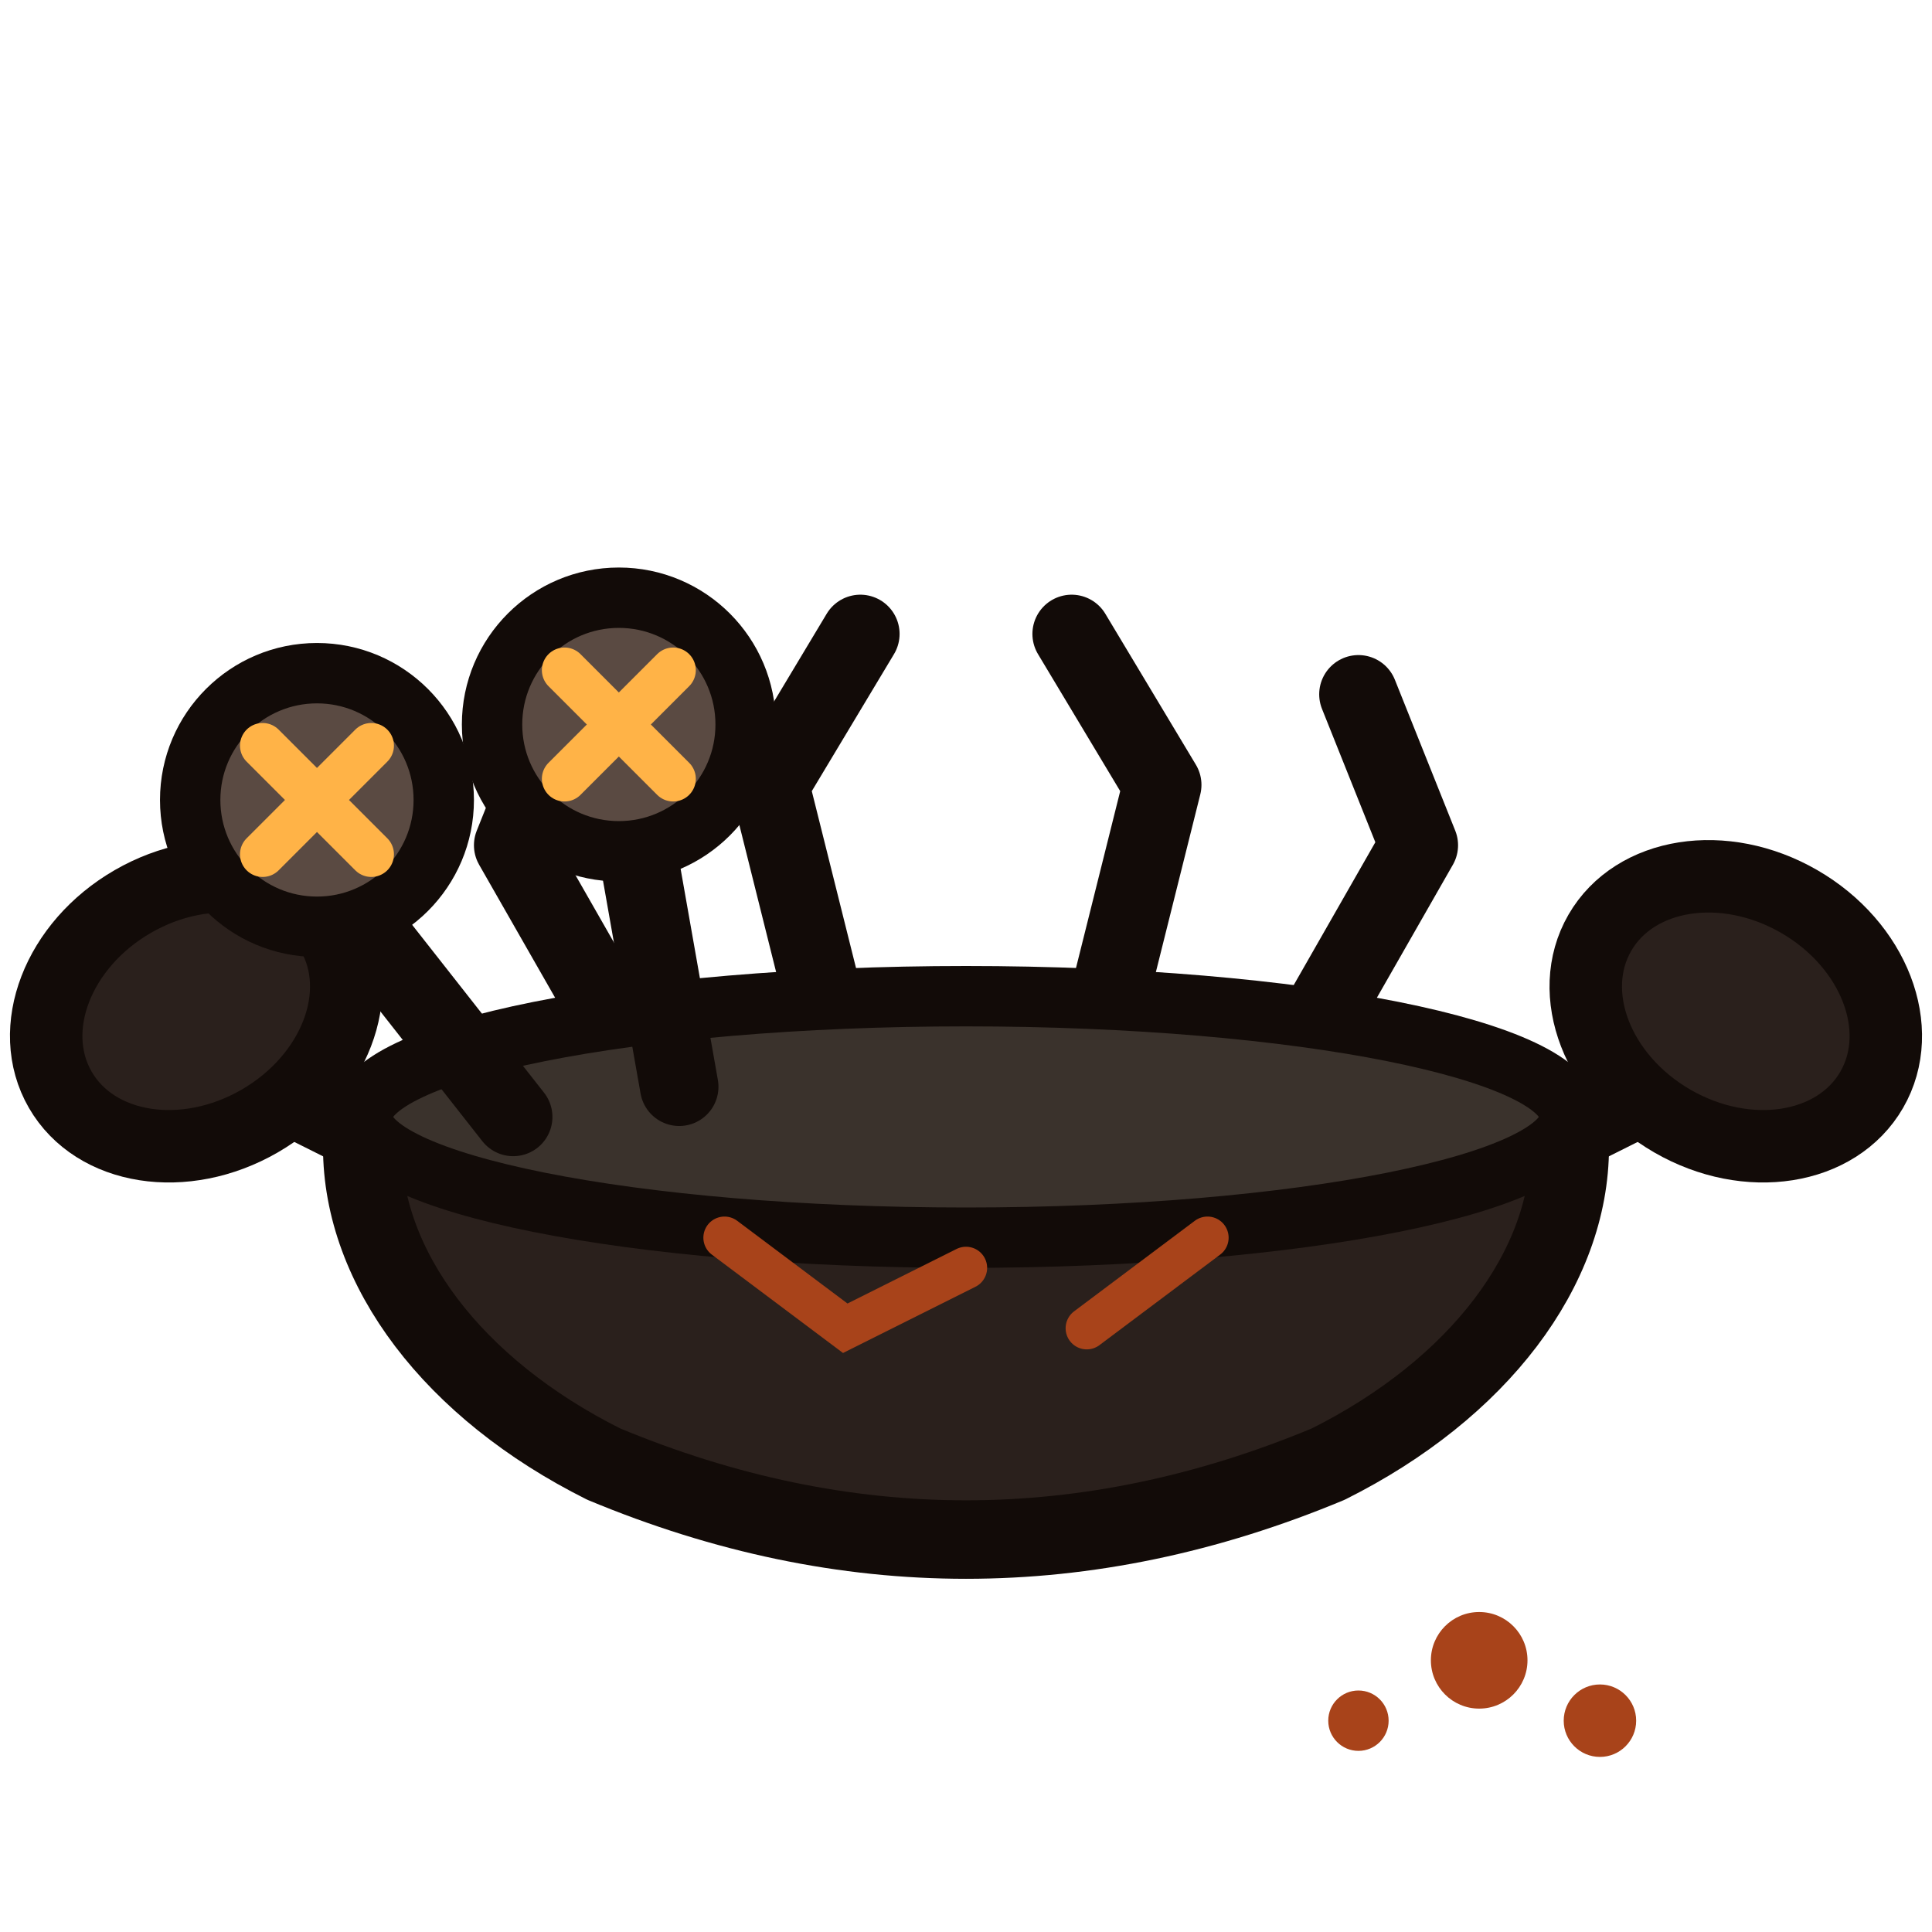
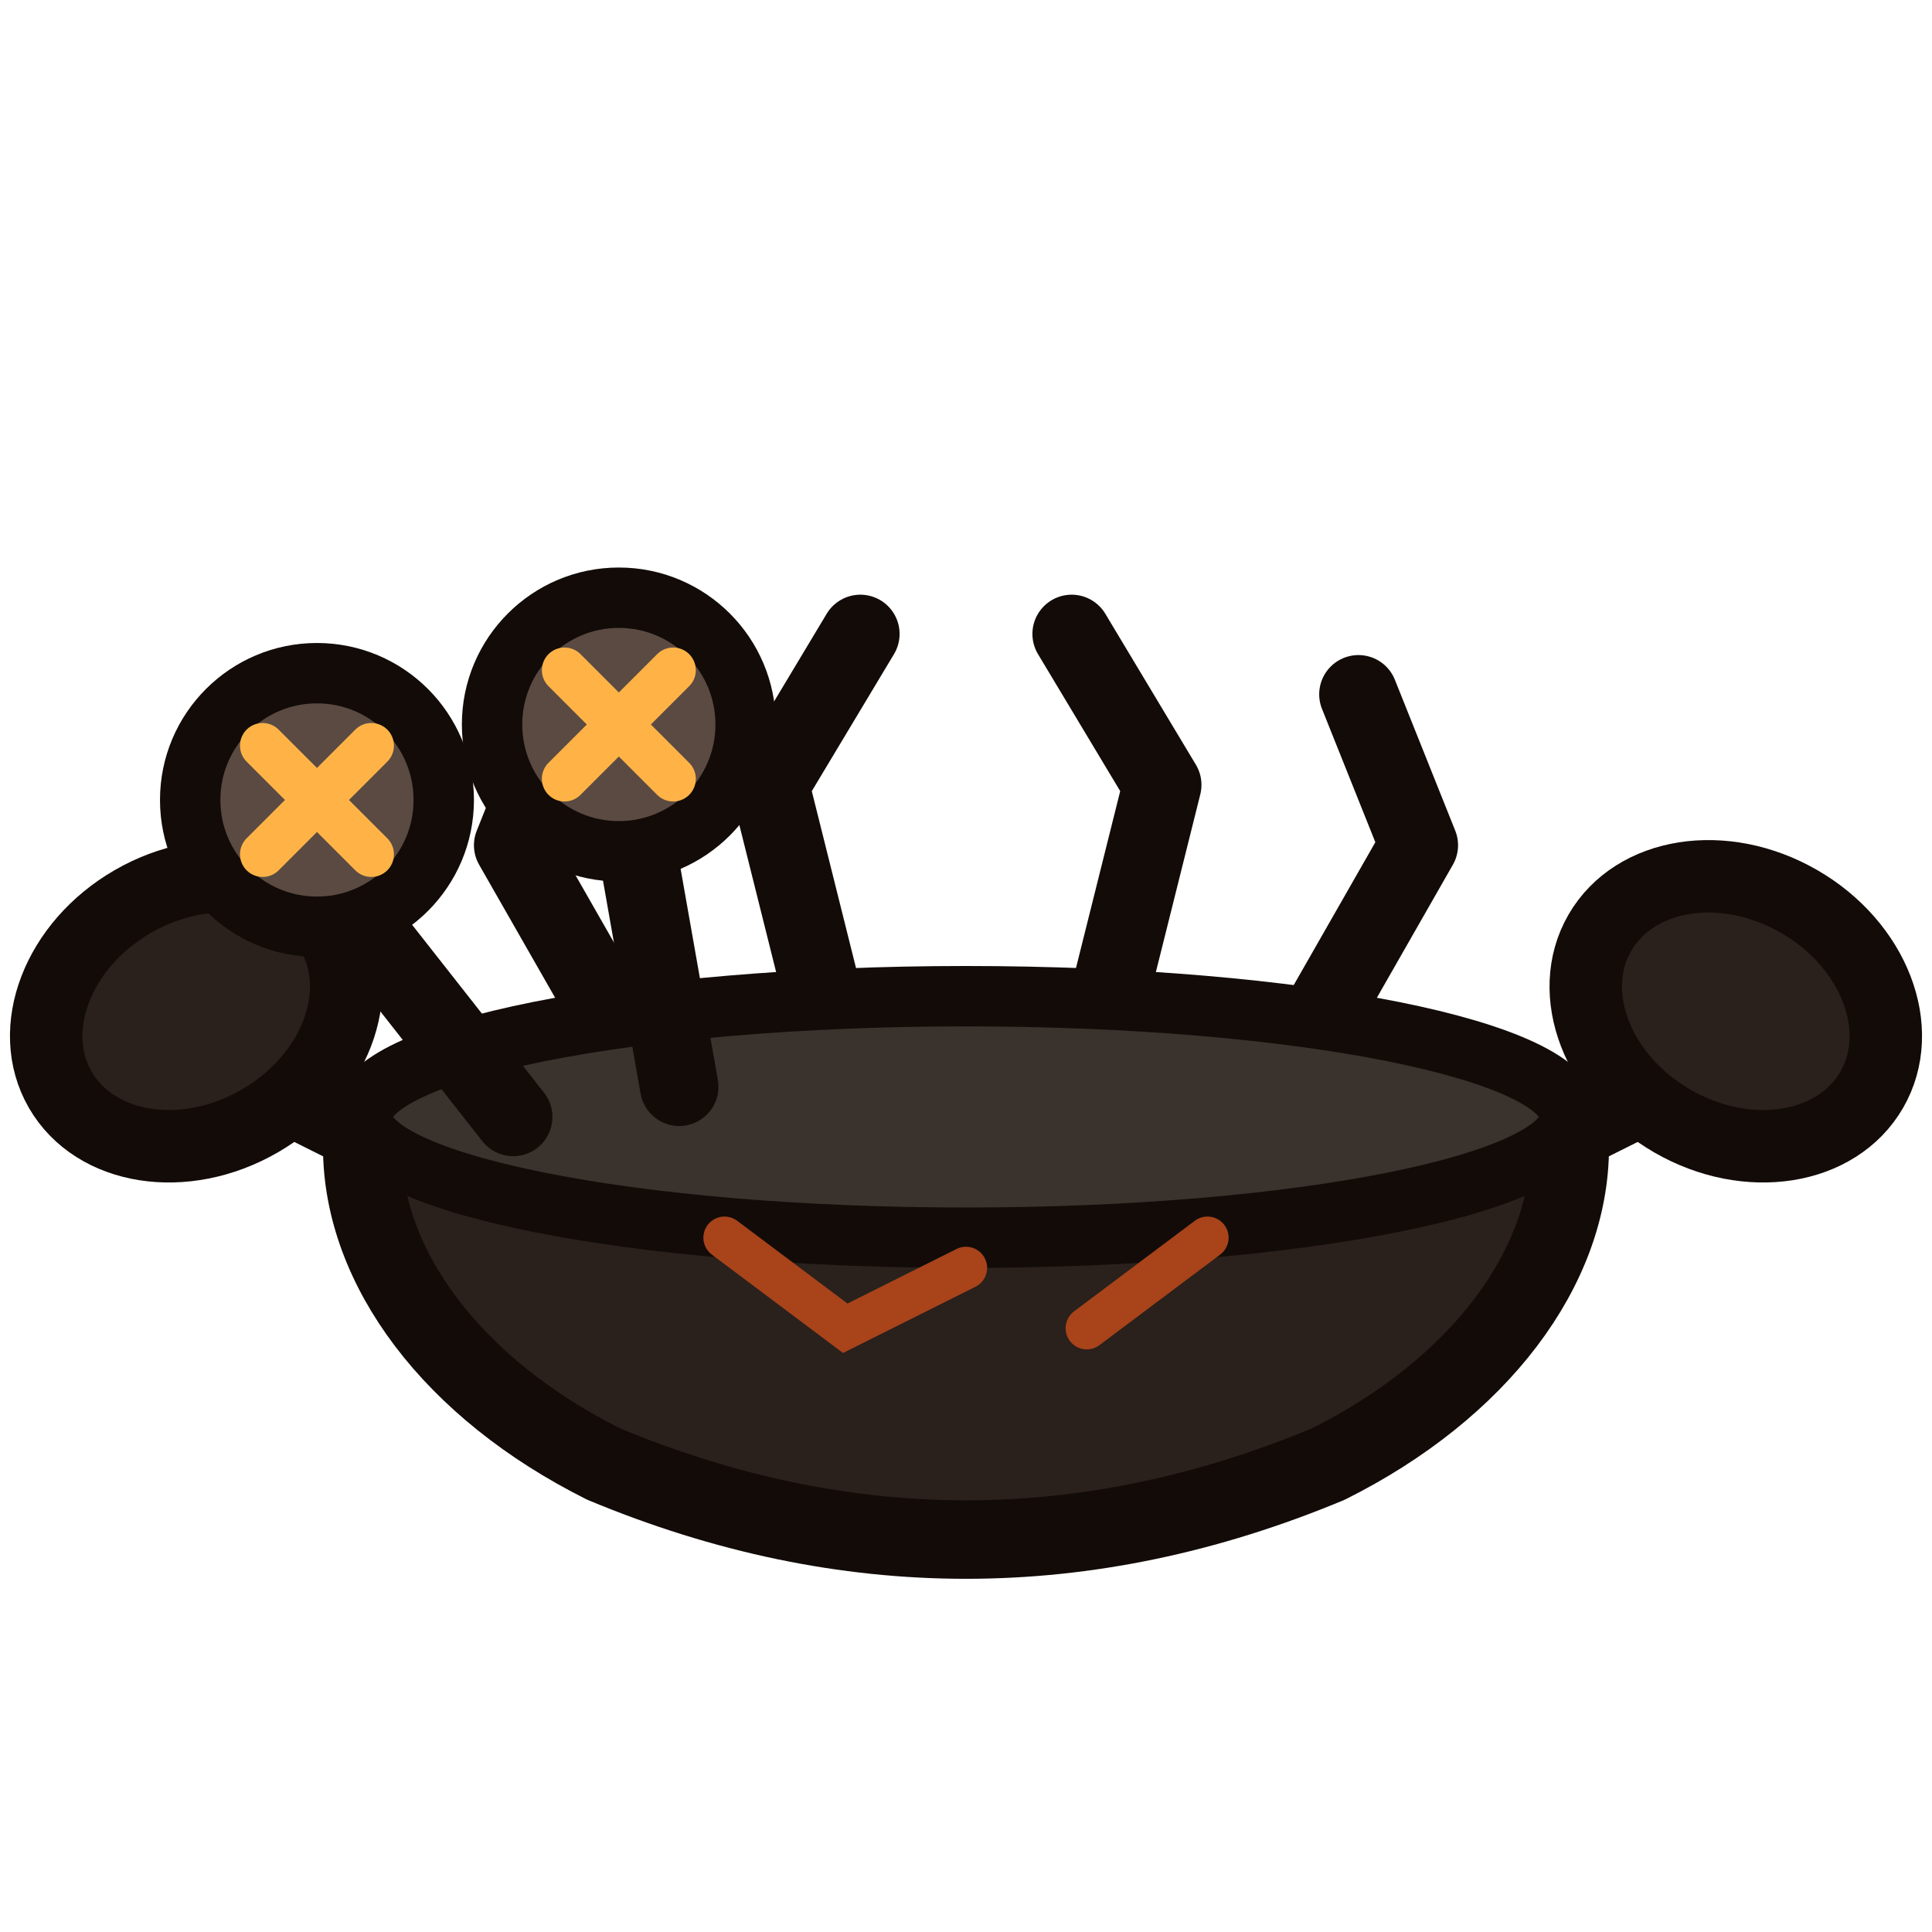
<svg xmlns="http://www.w3.org/2000/svg" viewBox="0 0 64 64">
  <g fill="none" stroke="#120b08" stroke-width="2.6" stroke-linecap="round" stroke-linejoin="round">
    <path d="M21 35 L17 28 L19 23" />
    <path d="M27.5 34 L25.5 26 L28.5 21" />
    <path d="M36.5 34 L38.5 26 L35.5 21" />
    <path d="M43 35 L47 28 L45 23" />
    <path d="M15 39 L9 36" />
    <path d="M49 39 L55 36" />
  </g>
  <ellipse cx="6.5" cy="33.5" rx="5.2" ry="4.2" fill="#2a201c" stroke="#120b08" stroke-width="2.4" transform="rotate(-30 6.5 33.5)" />
  <ellipse cx="57.5" cy="33.5" rx="5.2" ry="4.2" fill="#2a201c" stroke="#120b08" stroke-width="2.4" transform="rotate(30 57.5 33.5)" />
  <path d="M12 38 C12 42 15 46 20 48.5 Q26 51 32 51 Q38 51 44 48.5 C49 46 52 42 52 38 L52 37 L12 37 Z" fill="#2a201c" stroke="#120b08" stroke-width="2.6" stroke-linejoin="round" />
  <ellipse cx="32" cy="37" rx="20" ry="4" fill="#3a322c" stroke="#120b08" stroke-width="2" />
  <g fill="none" stroke="#a8431a" stroke-width="1.4" stroke-linecap="round">
    <path d="M24 41 L28 44 L32 42 M40 41 L36 44" />
  </g>
  <g fill="none" stroke="#120b08" stroke-width="2.6" stroke-linecap="round">
    <path d="M17 37 L11.5 30" />
    <path d="M22.5 36 L21 27.5" />
  </g>
  <circle cx="10.5" cy="26.5" r="4.2" fill="#5a4a42" stroke="#120b08" stroke-width="2" />
  <path d="M8.7 24.7 L12.3 28.3 M12.3 24.7 L8.7 28.3" stroke="#ffb347" stroke-width="1.5" stroke-linecap="round" />
  <circle cx="20.5" cy="24" r="4.2" fill="#5a4a42" stroke="#120b08" stroke-width="2" />
  <path d="M18.7 22.2 L22.3 25.8 M22.3 22.2 L18.7 25.8" stroke="#ffb347" stroke-width="1.5" stroke-linecap="round" />
-   <g fill="#a8431a">
-     <circle cx="49" cy="55" r="1.6" />
-     <circle cx="53" cy="57" r="1.2" />
-     <circle cx="45" cy="57" r="1" />
-   </g>
</svg>
